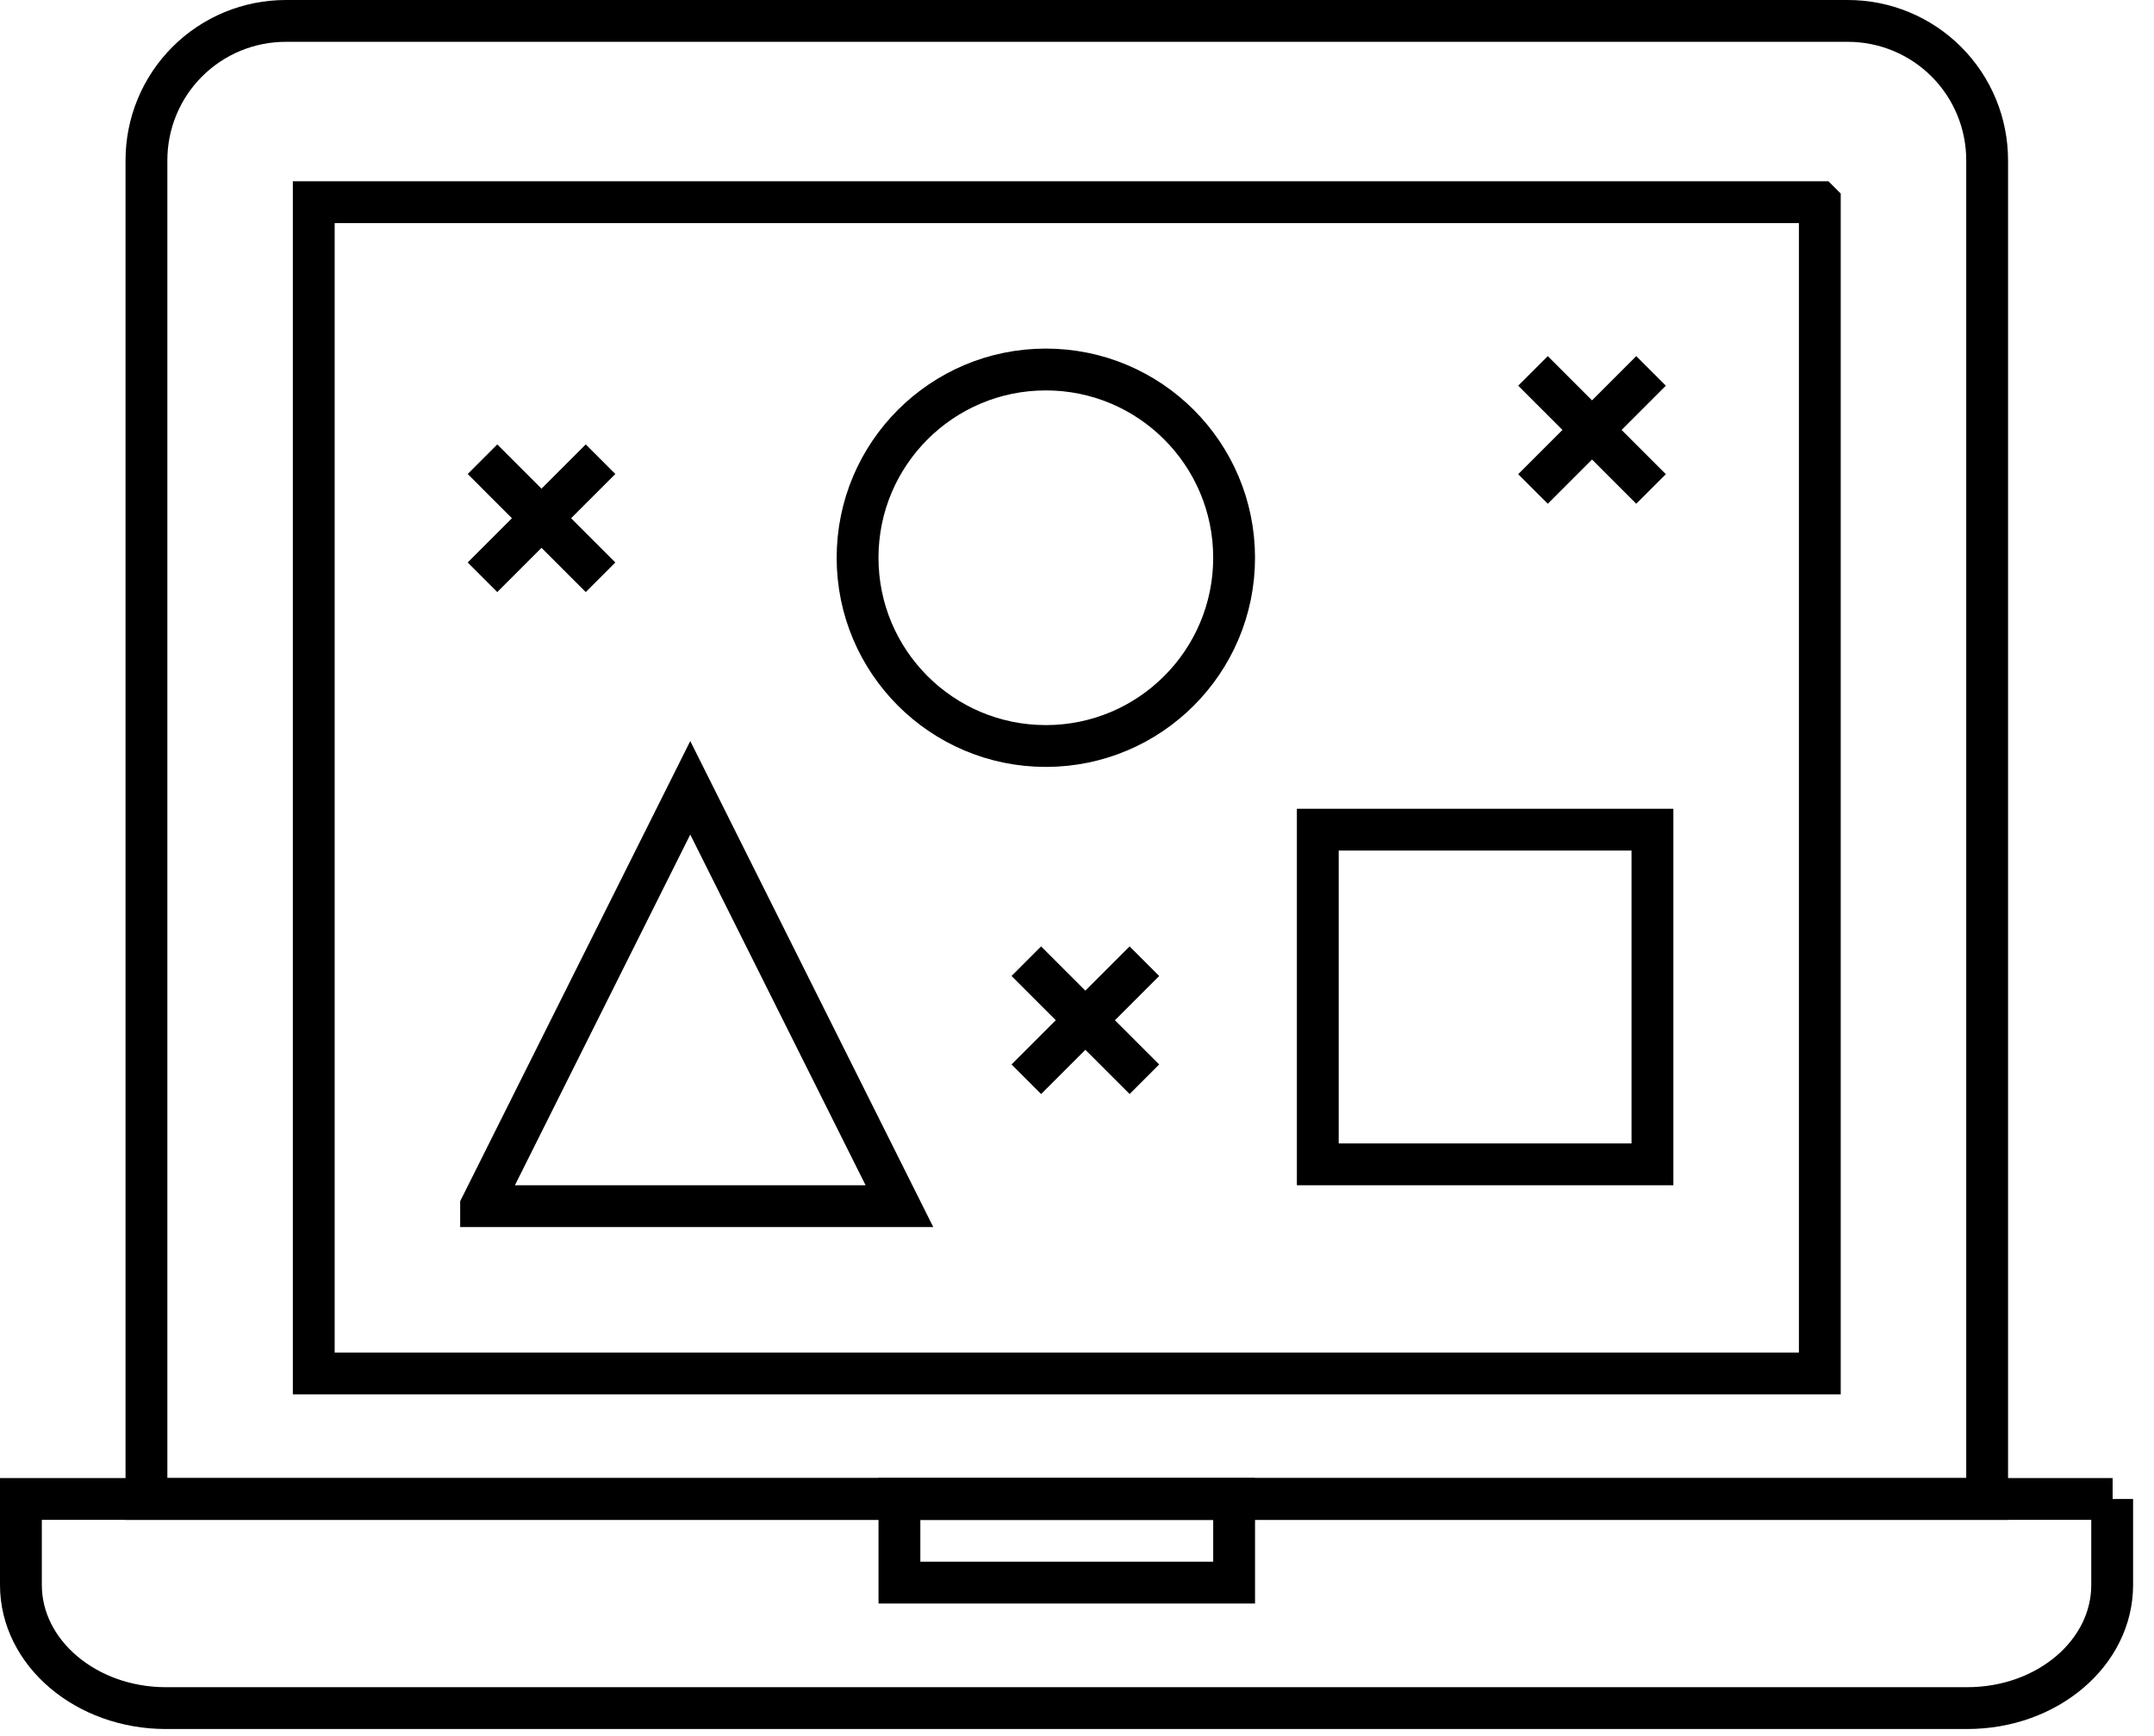
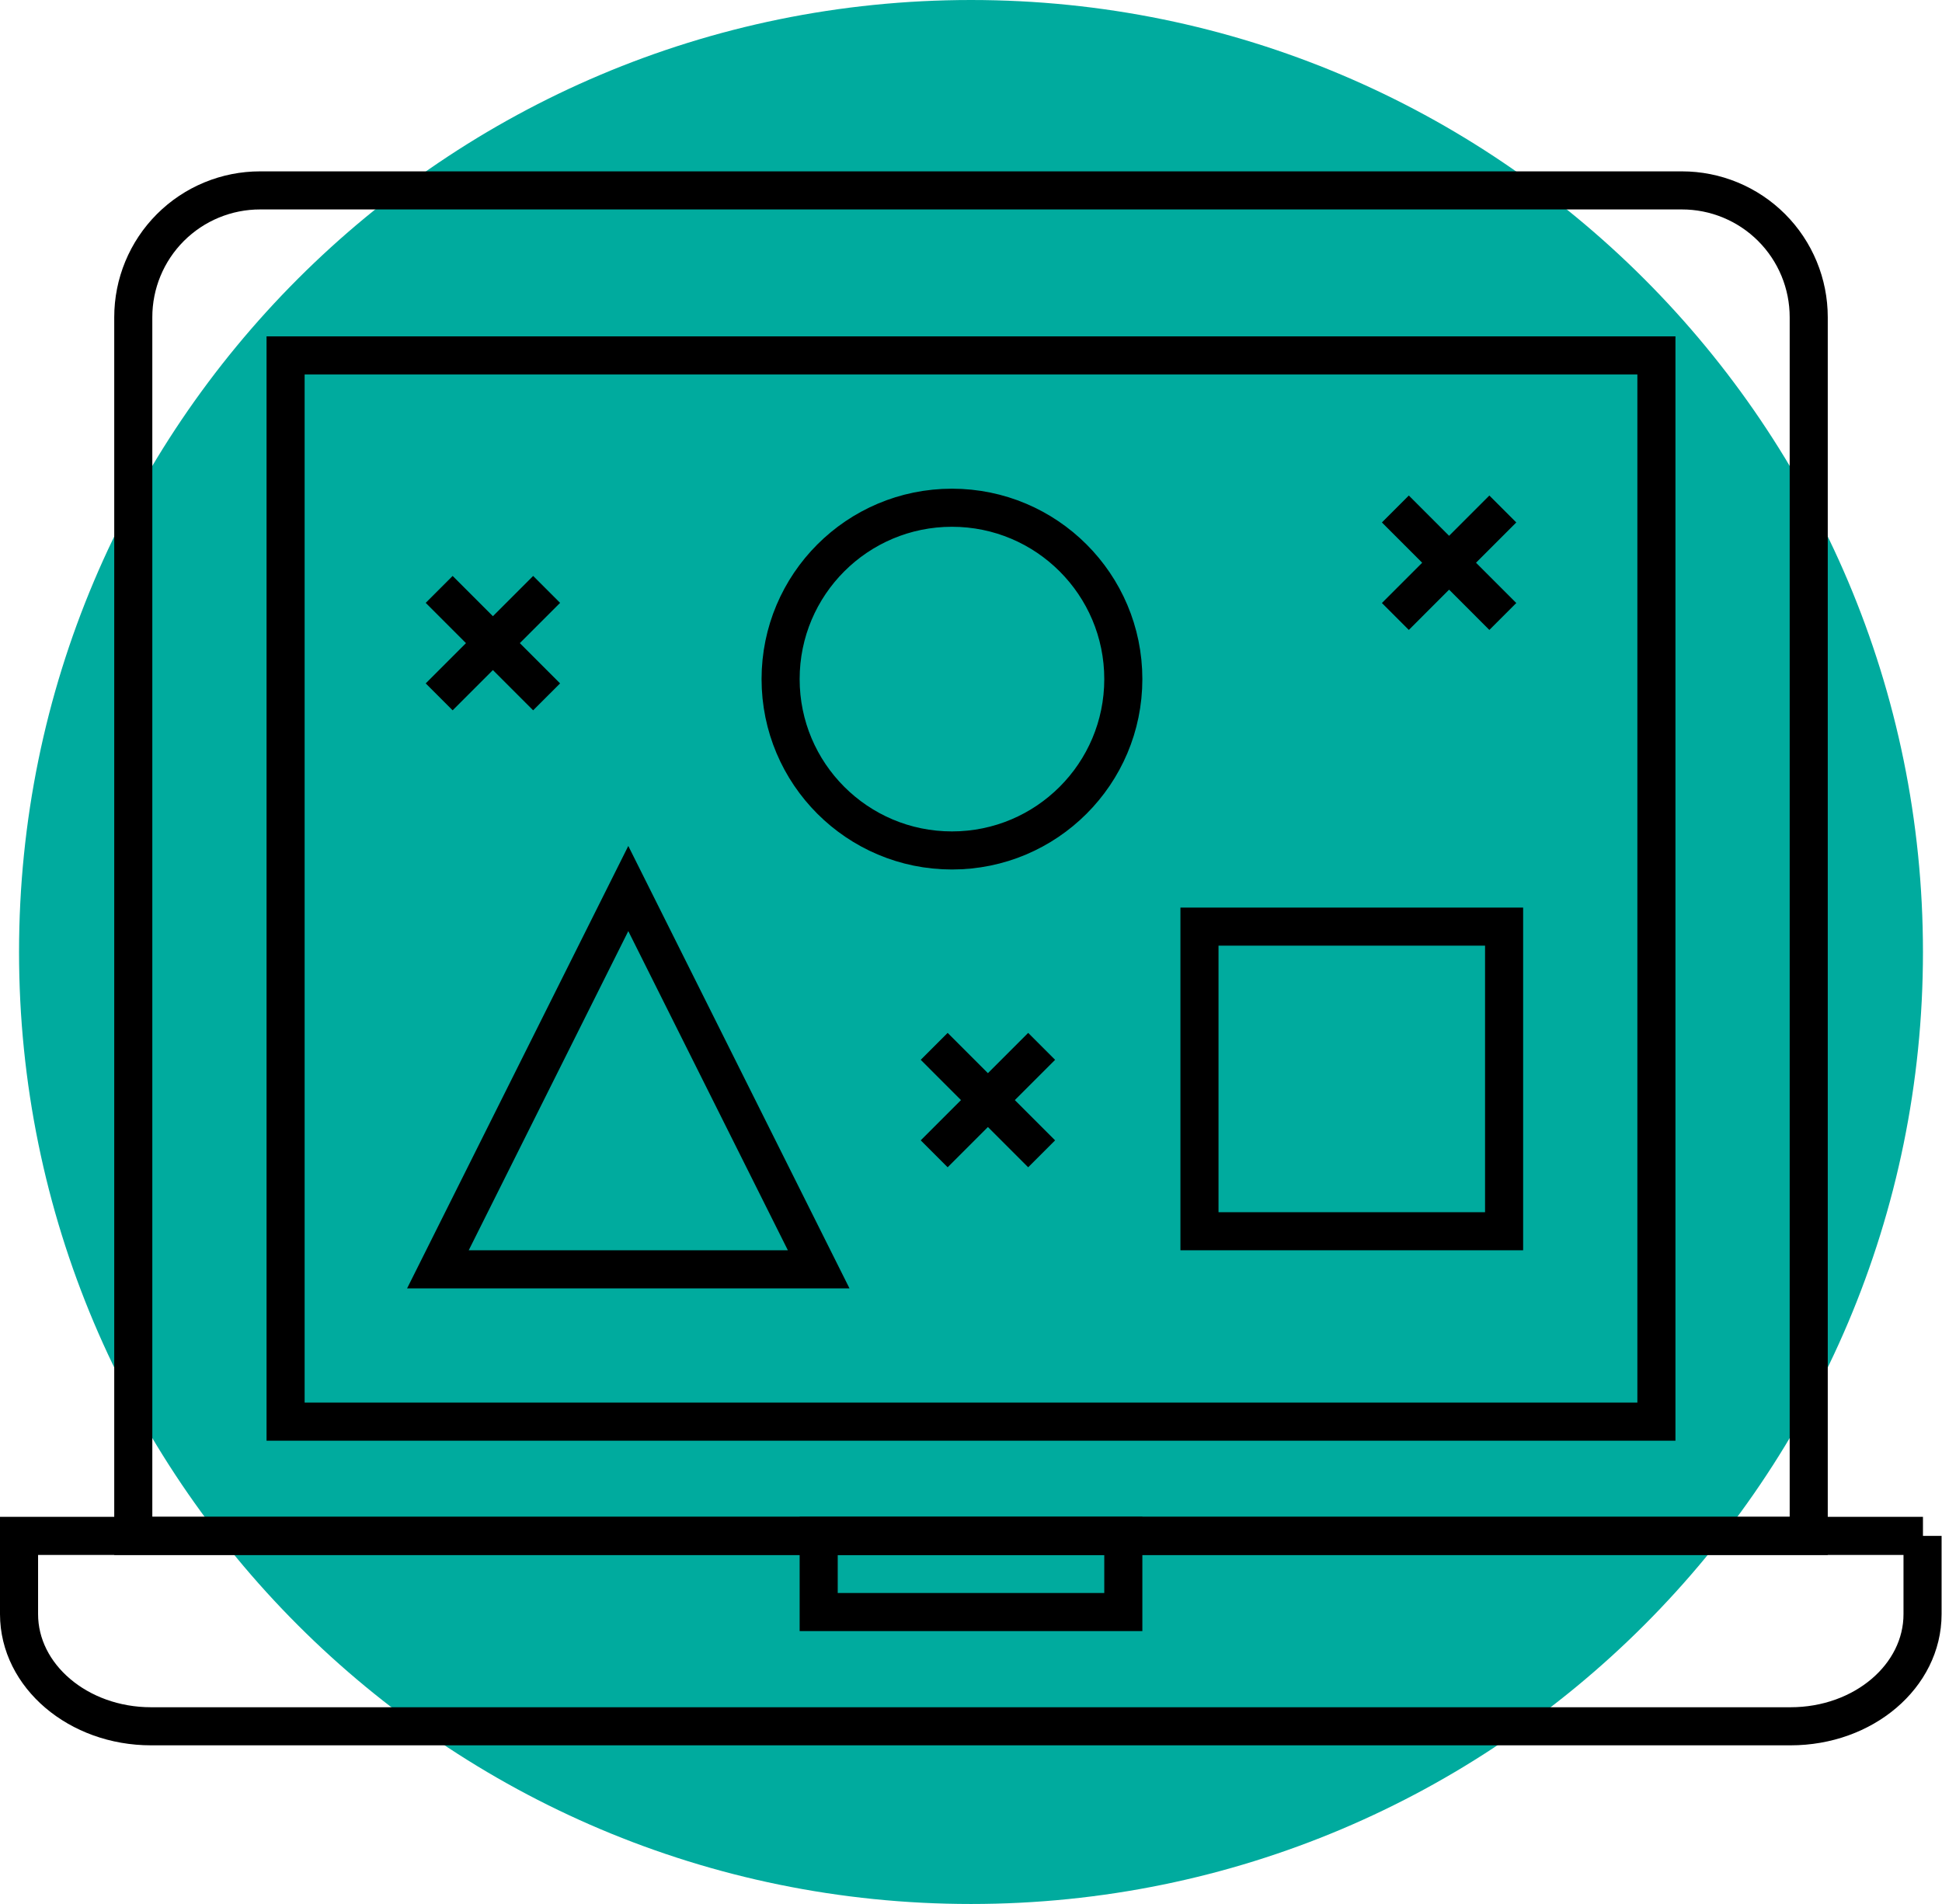
- <svg xmlns="http://www.w3.org/2000/svg" width="103" height="83" fill="none" viewBox="0 0 103 83">
-   <path stroke="#000" stroke-miterlimit="10" stroke-width="2" d="M50.01 35.675a9.002 9.002 0 1 0 0-18.005 9.002 9.002 0 0 0 0 18.005zM79.017 39.675H63.014V55.68h16.003V39.675zM23.005 57.68h20.004L33.007 37.674 23.005 57.679zM28.717 21.96l-5.645 5.646M23.072 21.96l5.645 5.646M54.723 45.966l-5.646 5.645M49.077 45.966l5.646 5.645M78.95 17.737l-5.645 5.646M73.305 17.737l5.645 5.646" />
-   <path stroke="#000" stroke-miterlimit="10" stroke-width="2" d="M95.02 71.682H7.003V7.668A6.66 6.66 0 0 1 13.67 1h74.683a6.66 6.66 0 0 1 6.668 6.668v64.014z" />
-   <path stroke="#000" stroke-miterlimit="10" stroke-width="2" d="M87.019 9.669H15.003V65.68H87.02V9.67zM101.022 71.682H1v4.112c0 3.246 3.112 5.89 6.935 5.89h86.13c3.845 0 6.935-2.644 6.935-5.89v-4.112h.022z" />
-   <path stroke="#000" stroke-miterlimit="10" stroke-width="2" d="M59.013 71.682H43.009v4.001h16.004v-4z" />
+ <svg xmlns="http://www.w3.org/2000/svg" width="102" height="100" fill="none" viewBox="0 0 102 100">
+   <circle cx="51" cy="50" r="50" fill="#00AB9E" />
+   <path stroke="#000" stroke-miterlimit="10" stroke-width="2" d="M50 44.667a9 9 0 1 0 0-18 9 9 0 0 0 0 18zM79 48.667H63v16h16v-16zM23 66.667h20l-10-20-10 20zM28.711 30.956L23.067 36.6M23.067 30.956L28.71 36.6M54.711 54.956L49.067 60.6M49.067 54.956L54.71 60.6M78.933 26.733l-5.644 5.645M73.289 26.733l5.644 5.645" />
+   <path stroke="#000" stroke-miterlimit="10" stroke-width="2" d="M95 80.667H7v-64A6.658 6.658 0 0 1 13.667 10h74.666A6.658 6.658 0 0 1 95 16.667v64z" />
+   <path stroke="#000" stroke-miterlimit="10" stroke-width="2" d="M87 18.667H15v56h72v-56zM101 80.667H1v4.11c0 3.245 3.111 5.89 6.933 5.89h86.111c3.845 0 6.934-2.645 6.934-5.89v-4.11H101z" />
+   <path stroke="#000" stroke-miterlimit="10" stroke-width="2" d="M59 80.667H43v4h16v-4z" />
</svg>
